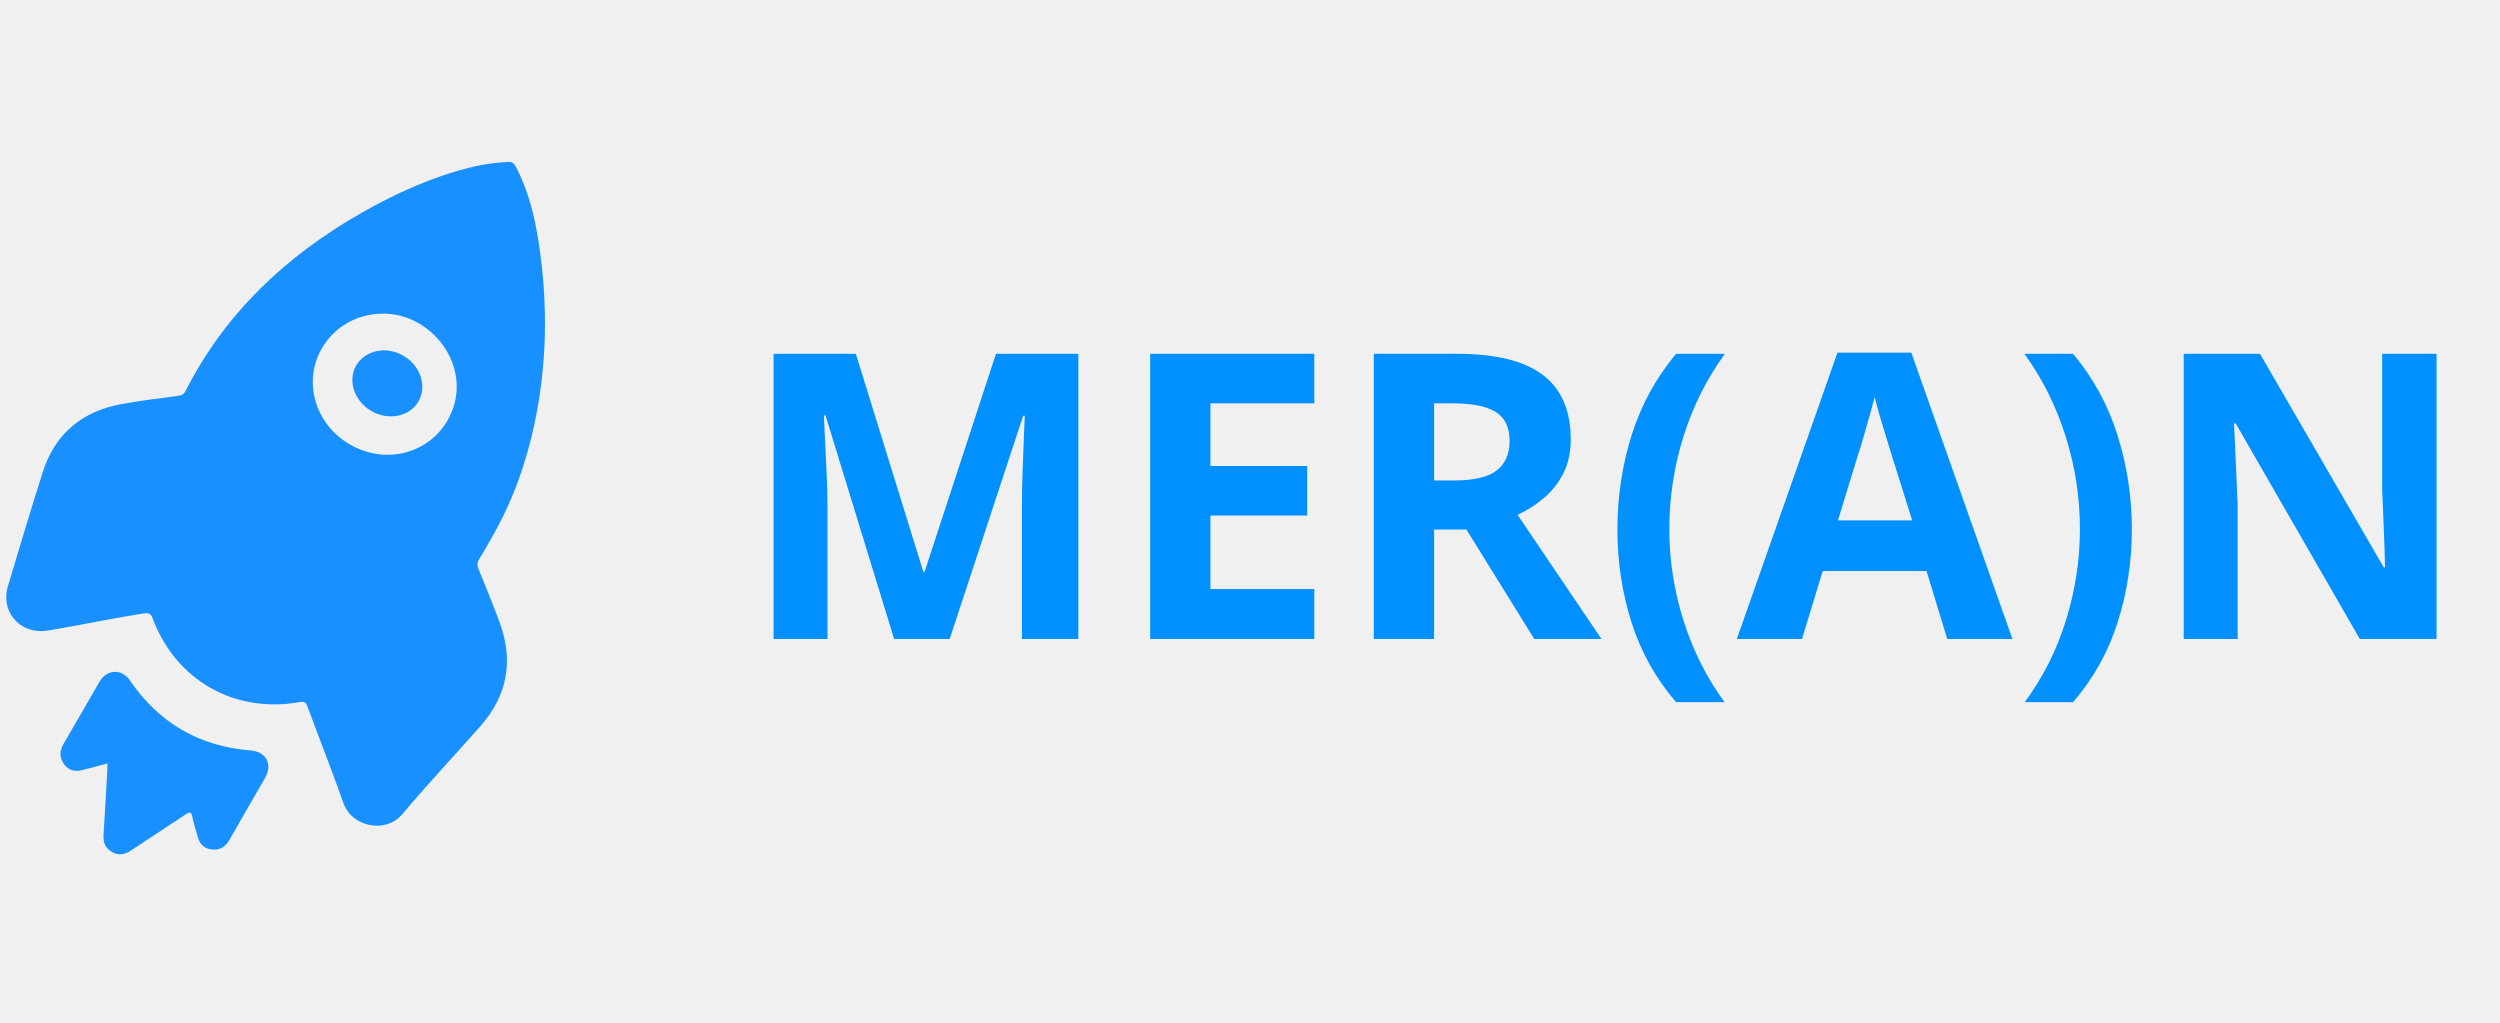
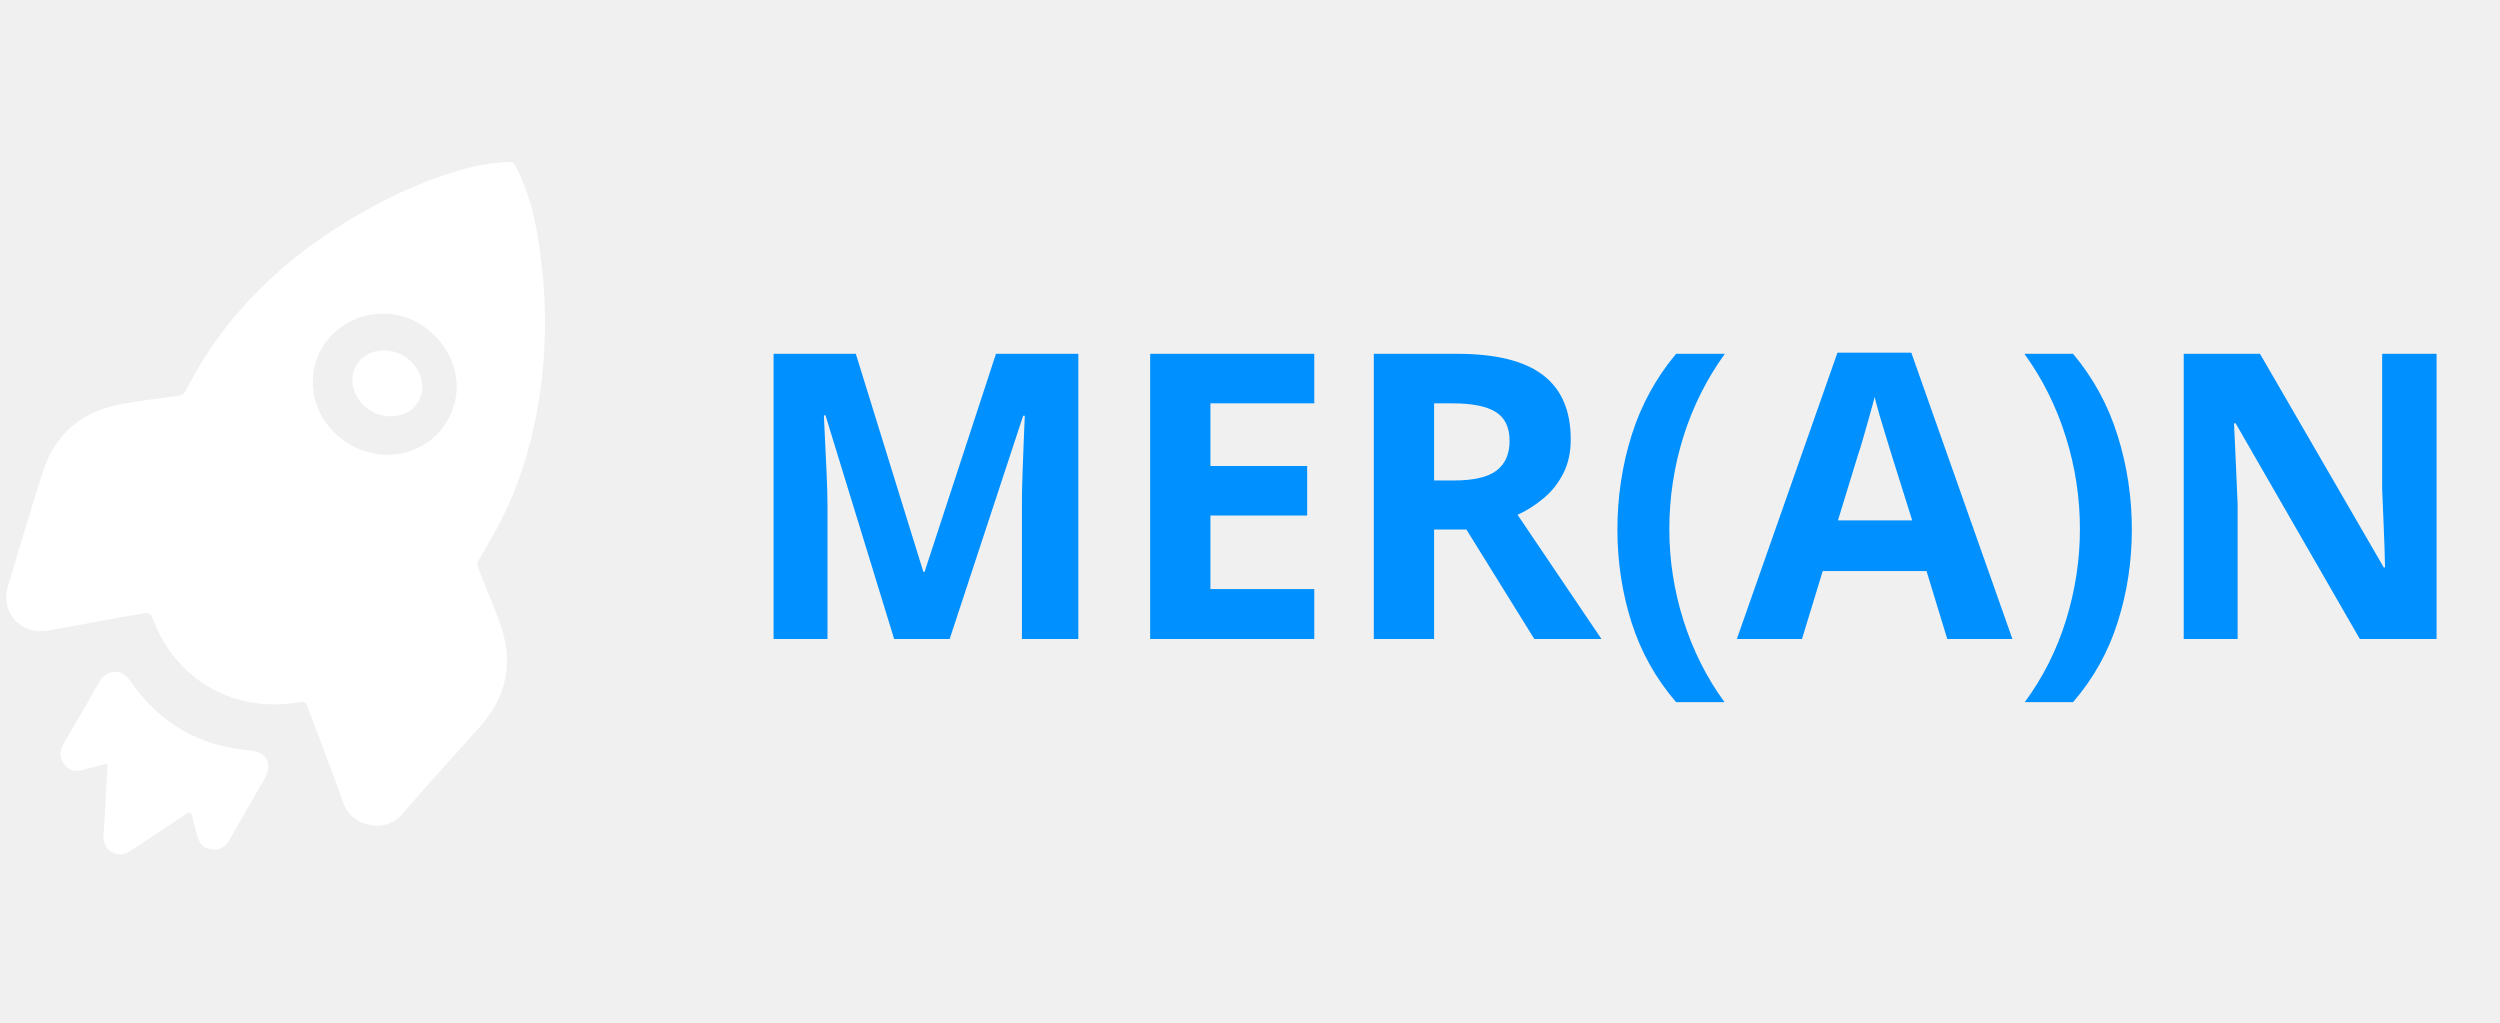
<svg xmlns="http://www.w3.org/2000/svg" width="313px" height="128px" viewBox="0 0 313 128" version="1.1">
  <g id="Artboard" stroke="none" stroke-width="1" fill="none" fill-rule="evenodd">
-     <g id="Group-14" transform="translate(39.39583, 63.98428) rotate(30) translate(-39.39583, -63.98428) translate(6.895826, 13.48428)" fill="#1890FF">
+     <g id="Group-14" transform="translate(39.39583, 63.98428) rotate(30) translate(-39.39583, -63.98428) translate(6.895826, 13.48428)" fill="white">
      <path d="M32.156,41.075 C37.963,41.073 42.162,36.121 41.052,30.585 C40.28,26.731 36.782,23.882 32.524,23.639 C27.486,23.351 23.169,27.31 23.094,32.289 C23.021,37.154 27.067,41.076 32.156,41.075 M53.359,42.53 C53.359,43.442 53.398,44.356 53.344,45.264 C53.312,45.82 53.447,46.185 53.903,46.537 C55.78,47.981 57.647,49.44 59.474,50.949 C63.428,54.214 64.962,58.386 63.936,63.446 C62.959,68.267 61.834,73.059 60.974,77.9 C60.421,81.016 56.343,82.467 53.889,80.356 C50.623,77.547 47.241,74.875 43.928,72.123 C43.517,71.781 43.276,71.781 42.863,72.13 C36.496,77.495 28.046,77.555 21.636,72.267 C21.127,71.847 20.846,71.922 20.392,72.287 C17.576,74.552 14.878,76.957 12.107,79.276 C11.594,79.706 11.094,80.162 10.536,80.525 C7.932,82.219 4.662,80.906 3.95,77.876 C2.809,73.018 1.637,68.166 0.579,63.289 C-0.494,58.35 1.044,54.238 4.852,51.001 C6.674,49.451 8.594,48.017 10.487,46.555 C10.848,46.276 11.01,45.991 10.985,45.531 C10.399,34.649 13.416,24.702 18.817,15.397 C21.425,10.902 24.455,6.717 28.248,3.135 C29.277,2.163 30.419,1.336 31.595,0.549 C32.033,0.256 32.334,0.309 32.743,0.566 C35.64,2.388 37.958,4.826 40.076,7.478 C44.846,13.45 48.518,20.03 50.887,27.323 C52.491,32.262 53.389,37.324 53.359,42.53" id="Fill-6" />
      <path d="M25.84,90.837 C25.05,91.617 24.296,92.35 23.555,93.099 C22.859,93.8 22.078,94.038 21.165,93.628 C20.236,93.21 19.836,92.472 19.845,91.413 C19.868,88.437 19.847,85.461 19.855,82.486 C19.86,80.644 21.442,79.647 23.048,80.42 C28.869,83.222 34.707,83.247 40.542,80.466 C42.317,79.62 43.826,80.567 43.83,82.58 C43.836,85.555 43.819,88.531 43.844,91.506 C43.853,92.518 43.449,93.203 42.587,93.605 C41.72,94.01 40.938,93.858 40.246,93.171 C39.633,92.561 38.979,91.99 38.401,91.345 C37.988,90.885 37.8,90.839 37.496,91.464 C36.291,93.94 35.023,96.382 33.807,98.852 C33.385,99.709 32.759,100.156 31.845,100.156 C30.926,100.157 30.306,99.687 29.886,98.84 C28.697,96.437 27.485,94.048 26.279,91.655 C26.149,91.397 26.006,91.146 25.84,90.837" id="Fill-8" />
      <path d="M32.358,36.105 C29.895,36.089 27.886,34.3 27.892,32.129 C27.898,29.872 29.937,28.076 32.458,28.105 C34.908,28.134 36.894,29.932 36.892,32.12 C36.891,34.324 34.846,36.121 32.358,36.105" id="Fill-12" />
    </g>
    <text id="MER(A)N" font-family="Avenir-Black, Avenir" font-size="50" font-weight="700" fill="#0090FF">
      <tspan x="92.35" y="80">MER(A)N</tspan>
    </text>
  </g>
</svg>
